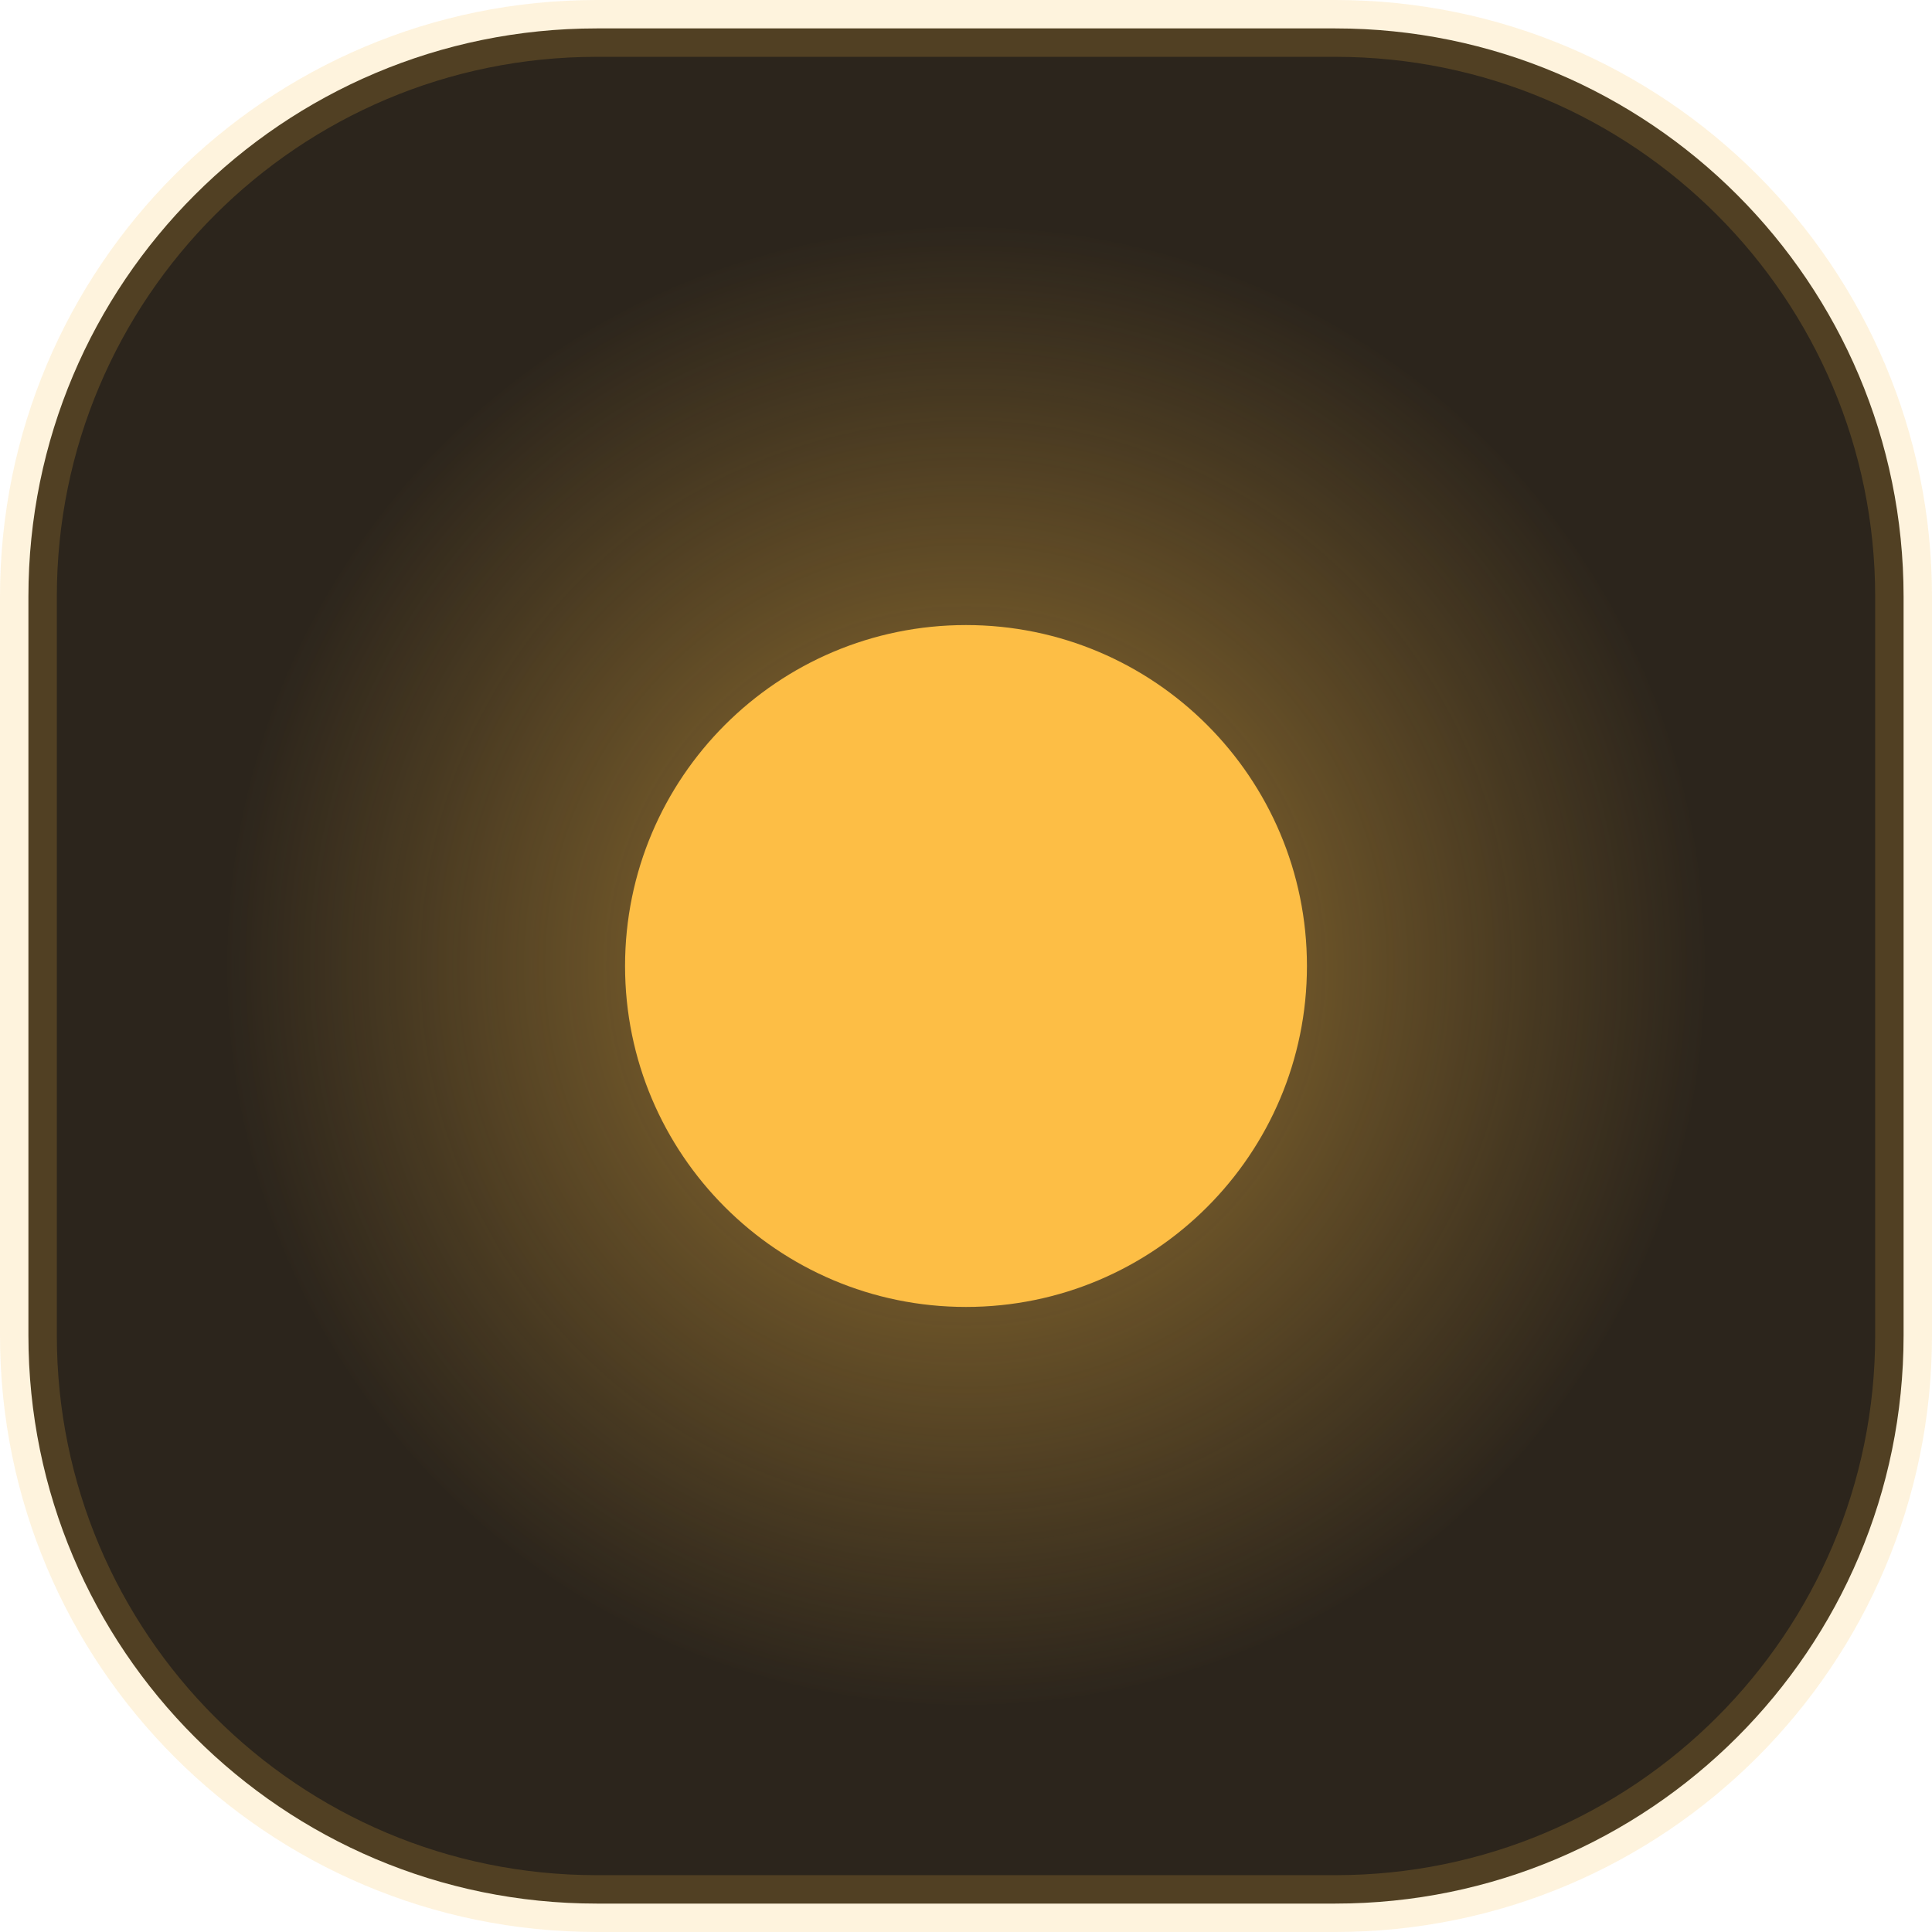
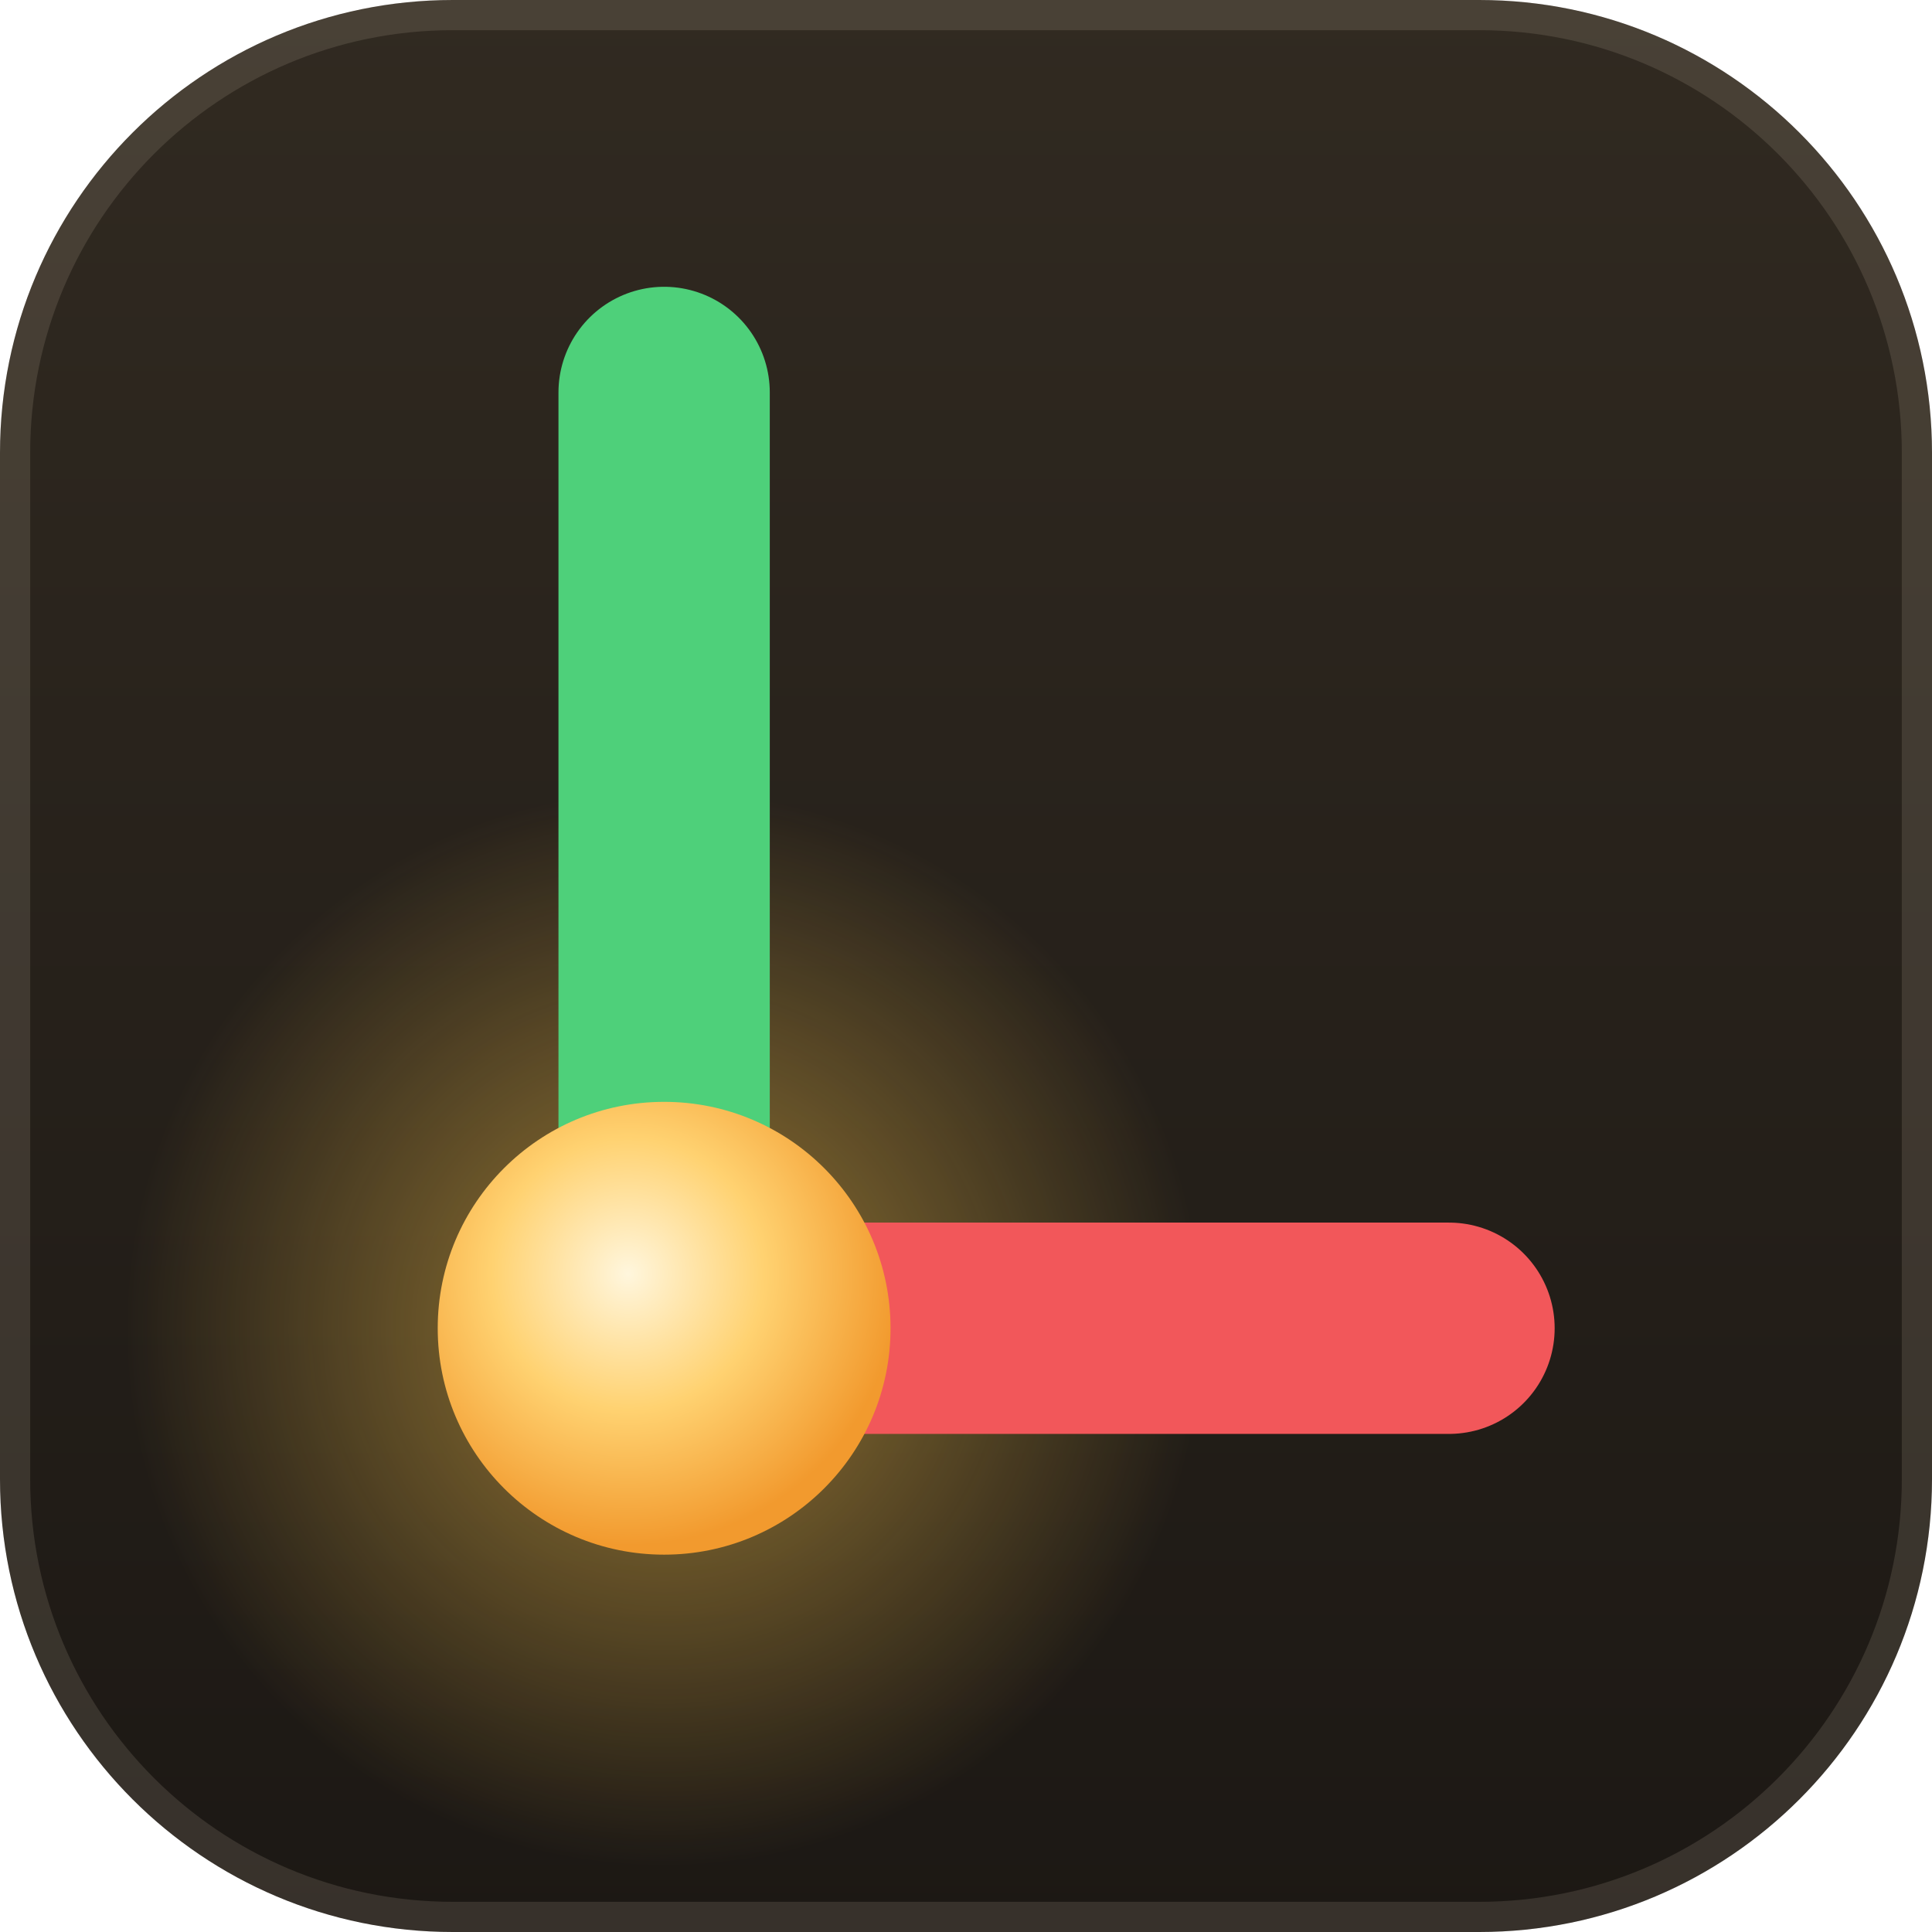
- <svg xmlns="http://www.w3.org/2000/svg" viewBox="0 0 34 34" width="34" height="34">
+ <svg xmlns="http://www.w3.org/2000/svg" viewBox="0 0 64 64" width="34" height="34">
  <defs>
-     <radialGradient id="glow" cx="50%" cy="50%" r="50%">
-       <stop offset="0" stop-color="#fdbe45" stop-opacity="0.55" />
-       <stop offset="1" stop-color="#fdbe45" stop-opacity="0" />
+     <linearGradient id="bg" x1="0" y1="0" x2="0" y2="1">
+       <stop offset="0" stop-color="#312A21" />
+       <stop offset="1" stop-color="#1C1814" />
+     </linearGradient>
+     <radialGradient id="glow" cx="0.5" cy="0.5" r="0.5">
+       <stop offset="0" stop-color="#FFC94D" stop-opacity="0.55" />
+       <stop offset="1" stop-color="#FFC94D" stop-opacity="0" />
+     </radialGradient>
+     <radialGradient id="orb" cx="0.42" cy="0.38" r="0.6">
+       <stop offset="0" stop-color="#FFF6DD" />
+       <stop offset="0.5" stop-color="#FFD271" />
+       <stop offset="1" stop-color="#F29A2E" />
    </radialGradient>
  </defs>
-   <rect x="0.5" y="0.5" width="33" height="33" rx="10" fill="#2c251c" stroke="#fdbe45" stroke-opacity="0.18" />
-   <circle cx="17" cy="17" r="13" fill="url(#glow)" />
-   <circle cx="17" cy="17" r="6" fill="#fdbe45" />
+   <rect width="64" height="64" rx="15" fill="url(#bg)" />
+   <rect x="0.5" y="0.5" width="63" height="63" rx="14.5" fill="none" stroke="#FFF0D2" stroke-opacity="0.12" />
+   <circle cx="22" cy="44" r="18" fill="url(#glow)" />
+   <g stroke-linecap="round" stroke-width="7">
+     <line x1="22" y1="44" x2="22" y2="13" stroke="#4ED07A" />
+     <line x1="22" y1="44" x2="48" y2="44" stroke="#F2575A" />
+   </g>
+   <circle cx="22" cy="44" r="7.5" fill="url(#orb)" />
</svg>
